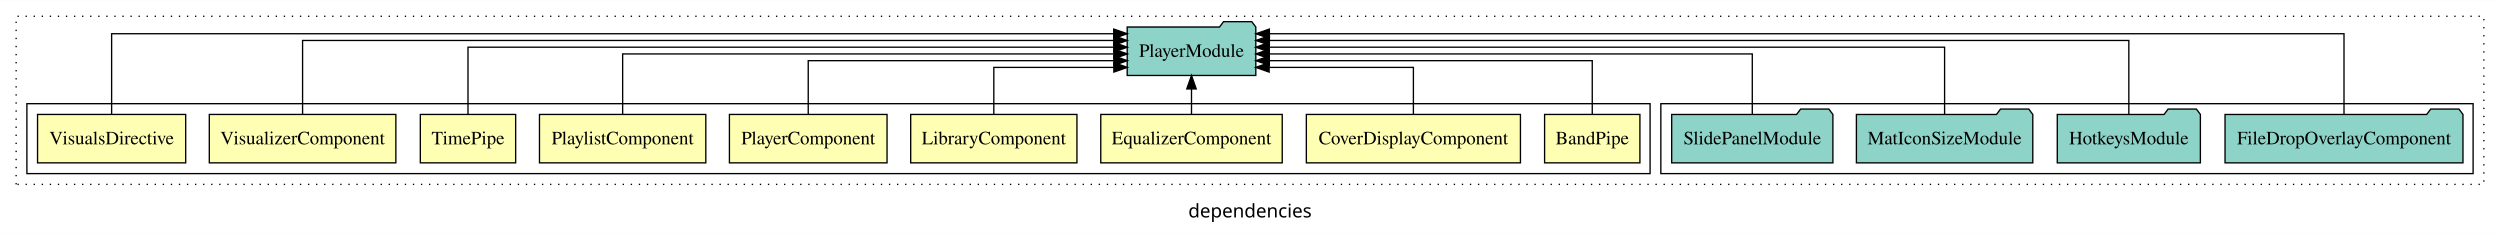
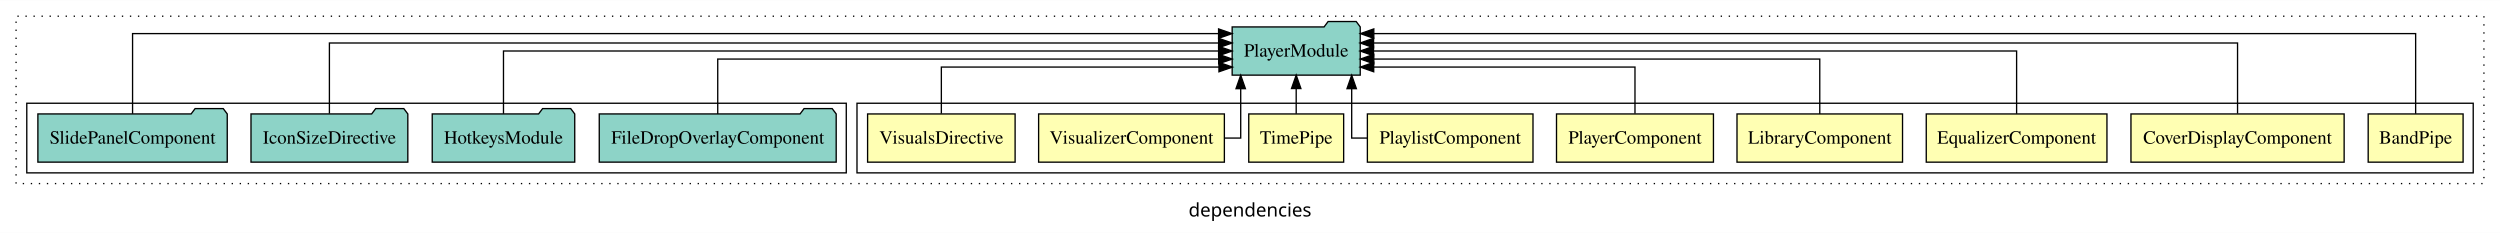
- <svg xmlns="http://www.w3.org/2000/svg" width="1859pt" height="174pt" viewBox="0.00 0.00 1859.00 173.80">
+ <svg xmlns="http://www.w3.org/2000/svg" width="1867pt" height="174pt" viewBox="0.00 0.00 1867.00 173.80">
  <g id="graph0" class="graph" transform="scale(1 1) rotate(0) translate(4 169.8)">
-     <polygon fill="white" stroke="transparent" points="-4,4 -4,-169.8 1855,-169.8 1855,4 -4,4" />
-     <text text-anchor="middle" x="925.5" y="-8.2" font-family="sans-serif" font-size="14.00">dependencies</text>
+     <polygon fill="white" stroke="transparent" points="-4,4 -4,-169.8 1863,-169.8 1863,4 -4,4" />
+     <text text-anchor="middle" x="929.5" y="-8.2" font-family="sans-serif" font-size="14.00">dependencies</text>
    <g id="clust1" class="cluster">
-       <polygon fill="none" stroke="black" stroke-dasharray="1,5" points="8,-32.8 8,-157.8 1843,-157.8 1843,-32.8 8,-32.8" />
+       <polygon fill="none" stroke="black" stroke-dasharray="1,5" points="8,-32.8 8,-157.8 1851,-157.8 1851,-32.8 8,-32.8" />
+     </g>
+     <g id="clust2" class="cluster">
+       <polygon fill="none" stroke="black" points="636,-40.8 636,-92.8 1843,-92.8 1843,-40.8 636,-40.8" />
    </g>
    <g id="clust12" class="cluster">
-       <polygon fill="none" stroke="black" points="1231,-40.8 1231,-92.8 1835,-92.8 1835,-40.8 1231,-40.8" />
-     </g>
-     <g id="clust2" class="cluster">
-       <polygon fill="none" stroke="black" points="16,-40.8 16,-92.8 1223,-92.8 1223,-40.8 16,-40.8" />
+       <polygon fill="none" stroke="black" points="16,-40.8 16,-92.8 628,-92.8 628,-40.8 16,-40.8" />
    </g>
    <g id="node1" class="node">
-       <polygon fill="#ffffb3" stroke="black" points="1215.44,-84.8 1144.56,-84.8 1144.56,-48.8 1215.44,-48.8 1215.44,-84.8" />
-       <text text-anchor="middle" x="1180" y="-62.6" font-family="Times,serif" font-size="14.00">BandPipe</text>
+       <polygon fill="#ffffb3" stroke="black" points="1835.44,-84.8 1764.56,-84.8 1764.56,-48.8 1835.44,-48.8 1835.44,-84.8" />
+       <text text-anchor="middle" x="1800" y="-62.6" font-family="Times,serif" font-size="14.00">BandPipe</text>
    </g>
    <g id="node10" class="node">
-       <polygon fill="#8dd3c7" stroke="black" points="929.82,-149.8 926.82,-153.8 905.82,-153.8 902.82,-149.8 834.18,-149.8 834.18,-113.8 929.82,-113.8 929.82,-149.8" />
-       <text text-anchor="middle" x="882" y="-127.6" font-family="Times,serif" font-size="14.00">PlayerModule</text>
+       <polygon fill="#8dd3c7" stroke="black" points="1011.82,-149.8 1008.82,-153.8 987.82,-153.8 984.82,-149.8 916.18,-149.8 916.18,-113.8 1011.82,-113.8 1011.82,-149.8" />
+       <text text-anchor="middle" x="964" y="-127.6" font-family="Times,serif" font-size="14.00">PlayerModule</text>
    </g>
    <g id="edge1" class="edge">
-       <path fill="none" stroke="black" d="M1180,-84.83C1180,-101.86 1180,-124.8 1180,-124.8 1180,-124.8 939.88,-124.8 939.88,-124.8" />
-       <polygon fill="black" stroke="black" points="939.88,-121.3 929.88,-124.8 939.88,-128.3 939.88,-121.3" />
+       <path fill="none" stroke="black" d="M1800,-84.89C1800,-107.93 1800,-144.8 1800,-144.8 1800,-144.8 1021.95,-144.8 1021.95,-144.8" />
+       <polygon fill="black" stroke="black" points="1021.95,-141.3 1011.95,-144.8 1021.95,-148.3 1021.95,-141.3" />
    </g>
    <g id="node2" class="node">
-       <polygon fill="#ffffb3" stroke="black" points="1126.6,-84.8 967.4,-84.8 967.4,-48.8 1126.6,-48.8 1126.6,-84.8" />
-       <text text-anchor="middle" x="1047" y="-62.6" font-family="Times,serif" font-size="14.00">CoverDisplayComponent</text>
+       <polygon fill="#ffffb3" stroke="black" points="1746.6,-84.8 1587.4,-84.8 1587.4,-48.8 1746.6,-48.8 1746.6,-84.8" />
+       <text text-anchor="middle" x="1667" y="-62.6" font-family="Times,serif" font-size="14.00">CoverDisplayComponent</text>
    </g>
    <g id="edge2" class="edge">
-       <path fill="none" stroke="black" d="M1047,-85.04C1047,-100.37 1047,-119.8 1047,-119.8 1047,-119.8 939.72,-119.8 939.72,-119.8" />
-       <polygon fill="black" stroke="black" points="939.72,-116.3 929.72,-119.8 939.72,-123.3 939.72,-116.3" />
+       <path fill="none" stroke="black" d="M1667,-85.08C1667,-106.12 1667,-137.8 1667,-137.8 1667,-137.8 1021.77,-137.8 1021.77,-137.8" />
+       <polygon fill="black" stroke="black" points="1021.77,-134.3 1011.77,-137.8 1021.77,-141.3 1021.77,-134.3" />
    </g>
    <g id="node3" class="node">
-       <polygon fill="#ffffb3" stroke="black" points="949.47,-84.8 814.53,-84.8 814.53,-48.8 949.47,-48.8 949.47,-84.8" />
-       <text text-anchor="middle" x="882" y="-62.6" font-family="Times,serif" font-size="14.00">EqualizerComponent</text>
+       <polygon fill="#ffffb3" stroke="black" points="1569.47,-84.8 1434.53,-84.8 1434.53,-48.8 1569.47,-48.8 1569.47,-84.8" />
+       <text text-anchor="middle" x="1502" y="-62.6" font-family="Times,serif" font-size="14.00">EqualizerComponent</text>
    </g>
    <g id="edge3" class="edge">
-       <path fill="none" stroke="black" d="M882,-84.91C882,-84.91 882,-103.79 882,-103.79" />
-       <polygon fill="black" stroke="black" points="878.5,-103.79 882,-113.79 885.5,-103.79 878.5,-103.79" />
+       <path fill="none" stroke="black" d="M1502,-84.91C1502,-104.14 1502,-131.8 1502,-131.8 1502,-131.8 1021.74,-131.8 1021.74,-131.8" />
+       <polygon fill="black" stroke="black" points="1021.74,-128.3 1011.74,-131.8 1021.74,-135.3 1021.74,-128.3" />
    </g>
    <g id="node4" class="node">
-       <polygon fill="#ffffb3" stroke="black" points="796.81,-84.8 673.19,-84.8 673.19,-48.8 796.81,-48.8 796.81,-84.8" />
-       <text text-anchor="middle" x="735" y="-62.6" font-family="Times,serif" font-size="14.00">LibraryComponent</text>
+       <polygon fill="#ffffb3" stroke="black" points="1416.81,-84.8 1293.19,-84.8 1293.19,-48.8 1416.81,-48.8 1416.81,-84.8" />
+       <text text-anchor="middle" x="1355" y="-62.6" font-family="Times,serif" font-size="14.00">LibraryComponent</text>
    </g>
    <g id="edge4" class="edge">
-       <path fill="none" stroke="black" d="M735,-85.04C735,-100.37 735,-119.8 735,-119.8 735,-119.8 824.27,-119.8 824.27,-119.8" />
-       <polygon fill="black" stroke="black" points="824.27,-123.3 834.27,-119.8 824.27,-116.3 824.27,-123.3" />
+       <path fill="none" stroke="black" d="M1355,-84.82C1355,-102.17 1355,-125.8 1355,-125.8 1355,-125.8 1021.94,-125.8 1021.94,-125.8" />
+       <polygon fill="black" stroke="black" points="1021.94,-122.3 1011.94,-125.8 1021.94,-129.3 1021.94,-122.3" />
    </g>
    <g id="node5" class="node">
-       <polygon fill="#ffffb3" stroke="black" points="655.6,-84.8 538.4,-84.8 538.4,-48.8 655.6,-48.8 655.6,-84.8" />
-       <text text-anchor="middle" x="597" y="-62.6" font-family="Times,serif" font-size="14.00">PlayerComponent</text>
+       <polygon fill="#ffffb3" stroke="black" points="1275.6,-84.8 1158.4,-84.8 1158.4,-48.8 1275.6,-48.8 1275.6,-84.8" />
+       <text text-anchor="middle" x="1217" y="-62.6" font-family="Times,serif" font-size="14.00">PlayerComponent</text>
    </g>
    <g id="edge5" class="edge">
-       <path fill="none" stroke="black" d="M597,-84.83C597,-101.86 597,-124.8 597,-124.8 597,-124.8 824.3,-124.8 824.3,-124.8" />
-       <polygon fill="black" stroke="black" points="824.3,-128.3 834.3,-124.8 824.3,-121.3 824.3,-128.3" />
+       <path fill="none" stroke="black" d="M1217,-85.04C1217,-100.37 1217,-119.8 1217,-119.8 1217,-119.8 1021.88,-119.8 1021.88,-119.8" />
+       <polygon fill="black" stroke="black" points="1021.88,-116.3 1011.88,-119.8 1021.88,-123.3 1021.88,-116.3" />
    </g>
    <g id="node6" class="node">
-       <polygon fill="#ffffb3" stroke="black" points="520.84,-84.8 397.16,-84.8 397.16,-48.8 520.84,-48.8 520.84,-84.8" />
-       <text text-anchor="middle" x="459" y="-62.6" font-family="Times,serif" font-size="14.00">PlaylistComponent</text>
+       <polygon fill="#ffffb3" stroke="black" points="1140.84,-84.8 1017.16,-84.8 1017.16,-48.8 1140.84,-48.8 1140.84,-84.8" />
+       <text text-anchor="middle" x="1079" y="-62.6" font-family="Times,serif" font-size="14.00">PlaylistComponent</text>
    </g>
    <g id="edge6" class="edge">
-       <path fill="none" stroke="black" d="M459,-85.02C459,-103.63 459,-129.8 459,-129.8 459,-129.8 824.3,-129.8 824.3,-129.8" />
-       <polygon fill="black" stroke="black" points="824.3,-133.3 834.3,-129.8 824.3,-126.3 824.3,-133.3" />
+       <path fill="none" stroke="black" d="M1017.26,-66.8C1010.18,-66.8 1005.44,-66.8 1005.44,-66.8 1005.44,-66.8 1005.44,-103.69 1005.44,-103.69" />
+       <polygon fill="black" stroke="black" points="1001.94,-103.69 1005.44,-113.69 1008.94,-103.69 1001.94,-103.69" />
    </g>
    <g id="node7" class="node">
-       <polygon fill="#ffffb3" stroke="black" points="379.44,-84.8 308.56,-84.8 308.56,-48.8 379.44,-48.8 379.44,-84.8" />
-       <text text-anchor="middle" x="344" y="-62.6" font-family="Times,serif" font-size="14.00">TimePipe</text>
+       <polygon fill="#ffffb3" stroke="black" points="999.44,-84.8 928.56,-84.8 928.56,-48.8 999.44,-48.8 999.44,-84.8" />
+       <text text-anchor="middle" x="964" y="-62.6" font-family="Times,serif" font-size="14.00">TimePipe</text>
    </g>
    <g id="edge7" class="edge">
-       <path fill="none" stroke="black" d="M344,-85.02C344,-105.17 344,-134.8 344,-134.8 344,-134.8 824.26,-134.8 824.26,-134.8" />
-       <polygon fill="black" stroke="black" points="824.26,-138.3 834.26,-134.8 824.26,-131.3 824.26,-138.3" />
+       <path fill="none" stroke="black" d="M964,-84.91C964,-84.91 964,-103.79 964,-103.79" />
+       <polygon fill="black" stroke="black" points="960.5,-103.79 964,-113.79 967.5,-103.79 960.5,-103.79" />
    </g>
    <g id="node8" class="node">
-       <polygon fill="#ffffb3" stroke="black" points="290.36,-84.8 151.64,-84.8 151.64,-48.8 290.36,-48.8 290.36,-84.8" />
-       <text text-anchor="middle" x="221" y="-62.6" font-family="Times,serif" font-size="14.00">VisualizerComponent</text>
+       <polygon fill="#ffffb3" stroke="black" points="910.36,-84.8 771.64,-84.8 771.64,-48.8 910.36,-48.8 910.36,-84.8" />
+       <text text-anchor="middle" x="841" y="-62.6" font-family="Times,serif" font-size="14.00">VisualizerComponent</text>
    </g>
    <g id="edge8" class="edge">
-       <path fill="none" stroke="black" d="M221,-84.84C221,-106.46 221,-139.8 221,-139.8 221,-139.8 824.2,-139.8 824.2,-139.8" />
-       <polygon fill="black" stroke="black" points="824.2,-143.3 834.2,-139.8 824.2,-136.3 824.2,-143.3" />
+       <path fill="none" stroke="black" d="M910.53,-66.8C917.78,-66.8 922.56,-66.8 922.56,-66.8 922.56,-66.8 922.56,-103.69 922.56,-103.69" />
+       <polygon fill="black" stroke="black" points="919.06,-103.69 922.56,-113.69 926.06,-103.69 919.06,-103.69" />
    </g>
    <g id="node9" class="node">
-       <polygon fill="#ffffb3" stroke="black" points="134.08,-84.8 23.92,-84.8 23.92,-48.8 134.08,-48.8 134.08,-84.8" />
-       <text text-anchor="middle" x="79" y="-62.6" font-family="Times,serif" font-size="14.00">VisualsDirective</text>
+       <polygon fill="#ffffb3" stroke="black" points="754.08,-84.8 643.92,-84.8 643.92,-48.8 754.08,-48.8 754.08,-84.8" />
+       <text text-anchor="middle" x="699" y="-62.6" font-family="Times,serif" font-size="14.00">VisualsDirective</text>
    </g>
    <g id="edge9" class="edge">
-       <path fill="none" stroke="black" d="M79,-84.89C79,-107.93 79,-144.8 79,-144.8 79,-144.8 824.17,-144.8 824.17,-144.8" />
-       <polygon fill="black" stroke="black" points="824.17,-148.3 834.17,-144.8 824.17,-141.3 824.17,-148.3" />
+       <path fill="none" stroke="black" d="M699,-85.04C699,-100.37 699,-119.8 699,-119.8 699,-119.8 906.32,-119.8 906.32,-119.8" />
+       <polygon fill="black" stroke="black" points="906.32,-123.3 916.32,-119.8 906.32,-116.3 906.32,-123.3" />
    </g>
    <g id="node11" class="node">
-       <polygon fill="#8dd3c7" stroke="black" points="1827.47,-84.8 1824.47,-88.8 1803.47,-88.8 1800.47,-84.8 1650.53,-84.8 1650.53,-48.8 1827.47,-48.8 1827.47,-84.8" />
-       <text text-anchor="middle" x="1739" y="-62.6" font-family="Times,serif" font-size="14.00">FileDropOverlayComponent</text>
+       <polygon fill="#8dd3c7" stroke="black" points="620.47,-84.8 617.47,-88.8 596.47,-88.8 593.47,-84.8 443.53,-84.8 443.53,-48.8 620.47,-48.8 620.47,-84.8" />
+       <text text-anchor="middle" x="532" y="-62.6" font-family="Times,serif" font-size="14.00">FileDropOverlayComponent</text>
    </g>
    <g id="edge10" class="edge">
-       <path fill="none" stroke="black" d="M1739,-84.89C1739,-107.93 1739,-144.8 1739,-144.8 1739,-144.8 939.91,-144.8 939.91,-144.8" />
-       <polygon fill="black" stroke="black" points="939.91,-141.3 929.91,-144.8 939.91,-148.3 939.91,-141.3" />
+       <path fill="none" stroke="black" d="M532,-84.82C532,-102.17 532,-125.8 532,-125.8 532,-125.8 906.12,-125.8 906.12,-125.8" />
+       <polygon fill="black" stroke="black" points="906.12,-129.3 916.12,-125.8 906.12,-122.3 906.12,-129.3" />
    </g>
    <g id="node12" class="node">
-       <polygon fill="#8dd3c7" stroke="black" points="1632.21,-84.8 1629.21,-88.8 1608.21,-88.8 1605.21,-84.8 1525.79,-84.8 1525.79,-48.8 1632.21,-48.8 1632.21,-84.8" />
-       <text text-anchor="middle" x="1579" y="-62.6" font-family="Times,serif" font-size="14.00">HotkeysModule</text>
+       <polygon fill="#8dd3c7" stroke="black" points="425.21,-84.8 422.21,-88.8 401.21,-88.8 398.21,-84.8 318.79,-84.8 318.79,-48.8 425.21,-48.8 425.21,-84.8" />
+       <text text-anchor="middle" x="372" y="-62.6" font-family="Times,serif" font-size="14.00">HotkeysModule</text>
    </g>
    <g id="edge11" class="edge">
-       <path fill="none" stroke="black" d="M1579,-84.84C1579,-106.46 1579,-139.8 1579,-139.8 1579,-139.8 939.91,-139.8 939.91,-139.8" />
-       <polygon fill="black" stroke="black" points="939.91,-136.3 929.91,-139.8 939.91,-143.3 939.91,-136.3" />
+       <path fill="none" stroke="black" d="M372,-84.91C372,-104.14 372,-131.8 372,-131.8 372,-131.8 906.06,-131.8 906.06,-131.8" />
+       <polygon fill="black" stroke="black" points="906.06,-135.3 916.06,-131.8 906.06,-128.3 906.06,-135.3" />
    </g>
    <g id="node13" class="node">
-       <polygon fill="#8dd3c7" stroke="black" points="1507.58,-84.8 1504.58,-88.8 1483.58,-88.8 1480.58,-84.8 1376.42,-84.8 1376.42,-48.8 1507.58,-48.8 1507.58,-84.8" />
-       <text text-anchor="middle" x="1442" y="-62.6" font-family="Times,serif" font-size="14.00">MatIconSizeModule</text>
+       <polygon fill="#8dd3c7" stroke="black" points="300.56,-84.8 297.56,-88.8 276.56,-88.8 273.56,-84.8 183.44,-84.8 183.44,-48.8 300.56,-48.8 300.56,-84.8" />
+       <text text-anchor="middle" x="242" y="-62.6" font-family="Times,serif" font-size="14.00">IconSizeDirective</text>
    </g>
    <g id="edge12" class="edge">
-       <path fill="none" stroke="black" d="M1442,-85.02C1442,-105.17 1442,-134.8 1442,-134.8 1442,-134.8 939.75,-134.8 939.75,-134.8" />
-       <polygon fill="black" stroke="black" points="939.75,-131.3 929.75,-134.8 939.75,-138.3 939.75,-131.3" />
+       <path fill="none" stroke="black" d="M242,-85.08C242,-106.12 242,-137.8 242,-137.8 242,-137.8 906.07,-137.8 906.07,-137.8" />
+       <polygon fill="black" stroke="black" points="906.07,-141.3 916.07,-137.8 906.07,-134.3 906.07,-141.3" />
    </g>
    <g id="node14" class="node">
-       <polygon fill="#8dd3c7" stroke="black" points="1358.94,-84.8 1355.94,-88.8 1334.94,-88.8 1331.94,-84.8 1239.06,-84.8 1239.06,-48.8 1358.94,-48.8 1358.94,-84.8" />
-       <text text-anchor="middle" x="1299" y="-62.6" font-family="Times,serif" font-size="14.00">SlidePanelModule</text>
+       <polygon fill="#8dd3c7" stroke="black" points="165.71,-84.8 162.71,-88.8 141.71,-88.8 138.71,-84.8 24.29,-84.8 24.29,-48.8 165.71,-48.8 165.71,-84.8" />
+       <text text-anchor="middle" x="95" y="-62.6" font-family="Times,serif" font-size="14.00">SlidePanelComponent</text>
    </g>
    <g id="edge13" class="edge">
-       <path fill="none" stroke="black" d="M1299,-85.02C1299,-103.63 1299,-129.8 1299,-129.8 1299,-129.8 939.84,-129.8 939.84,-129.8" />
-       <polygon fill="black" stroke="black" points="939.84,-126.3 929.84,-129.8 939.84,-133.3 939.84,-126.3" />
+       <path fill="none" stroke="black" d="M95,-84.89C95,-107.93 95,-144.8 95,-144.8 95,-144.8 906.04,-144.8 906.04,-144.8" />
+       <polygon fill="black" stroke="black" points="906.04,-148.3 916.04,-144.8 906.04,-141.3 906.04,-148.3" />
    </g>
  </g>
</svg>
